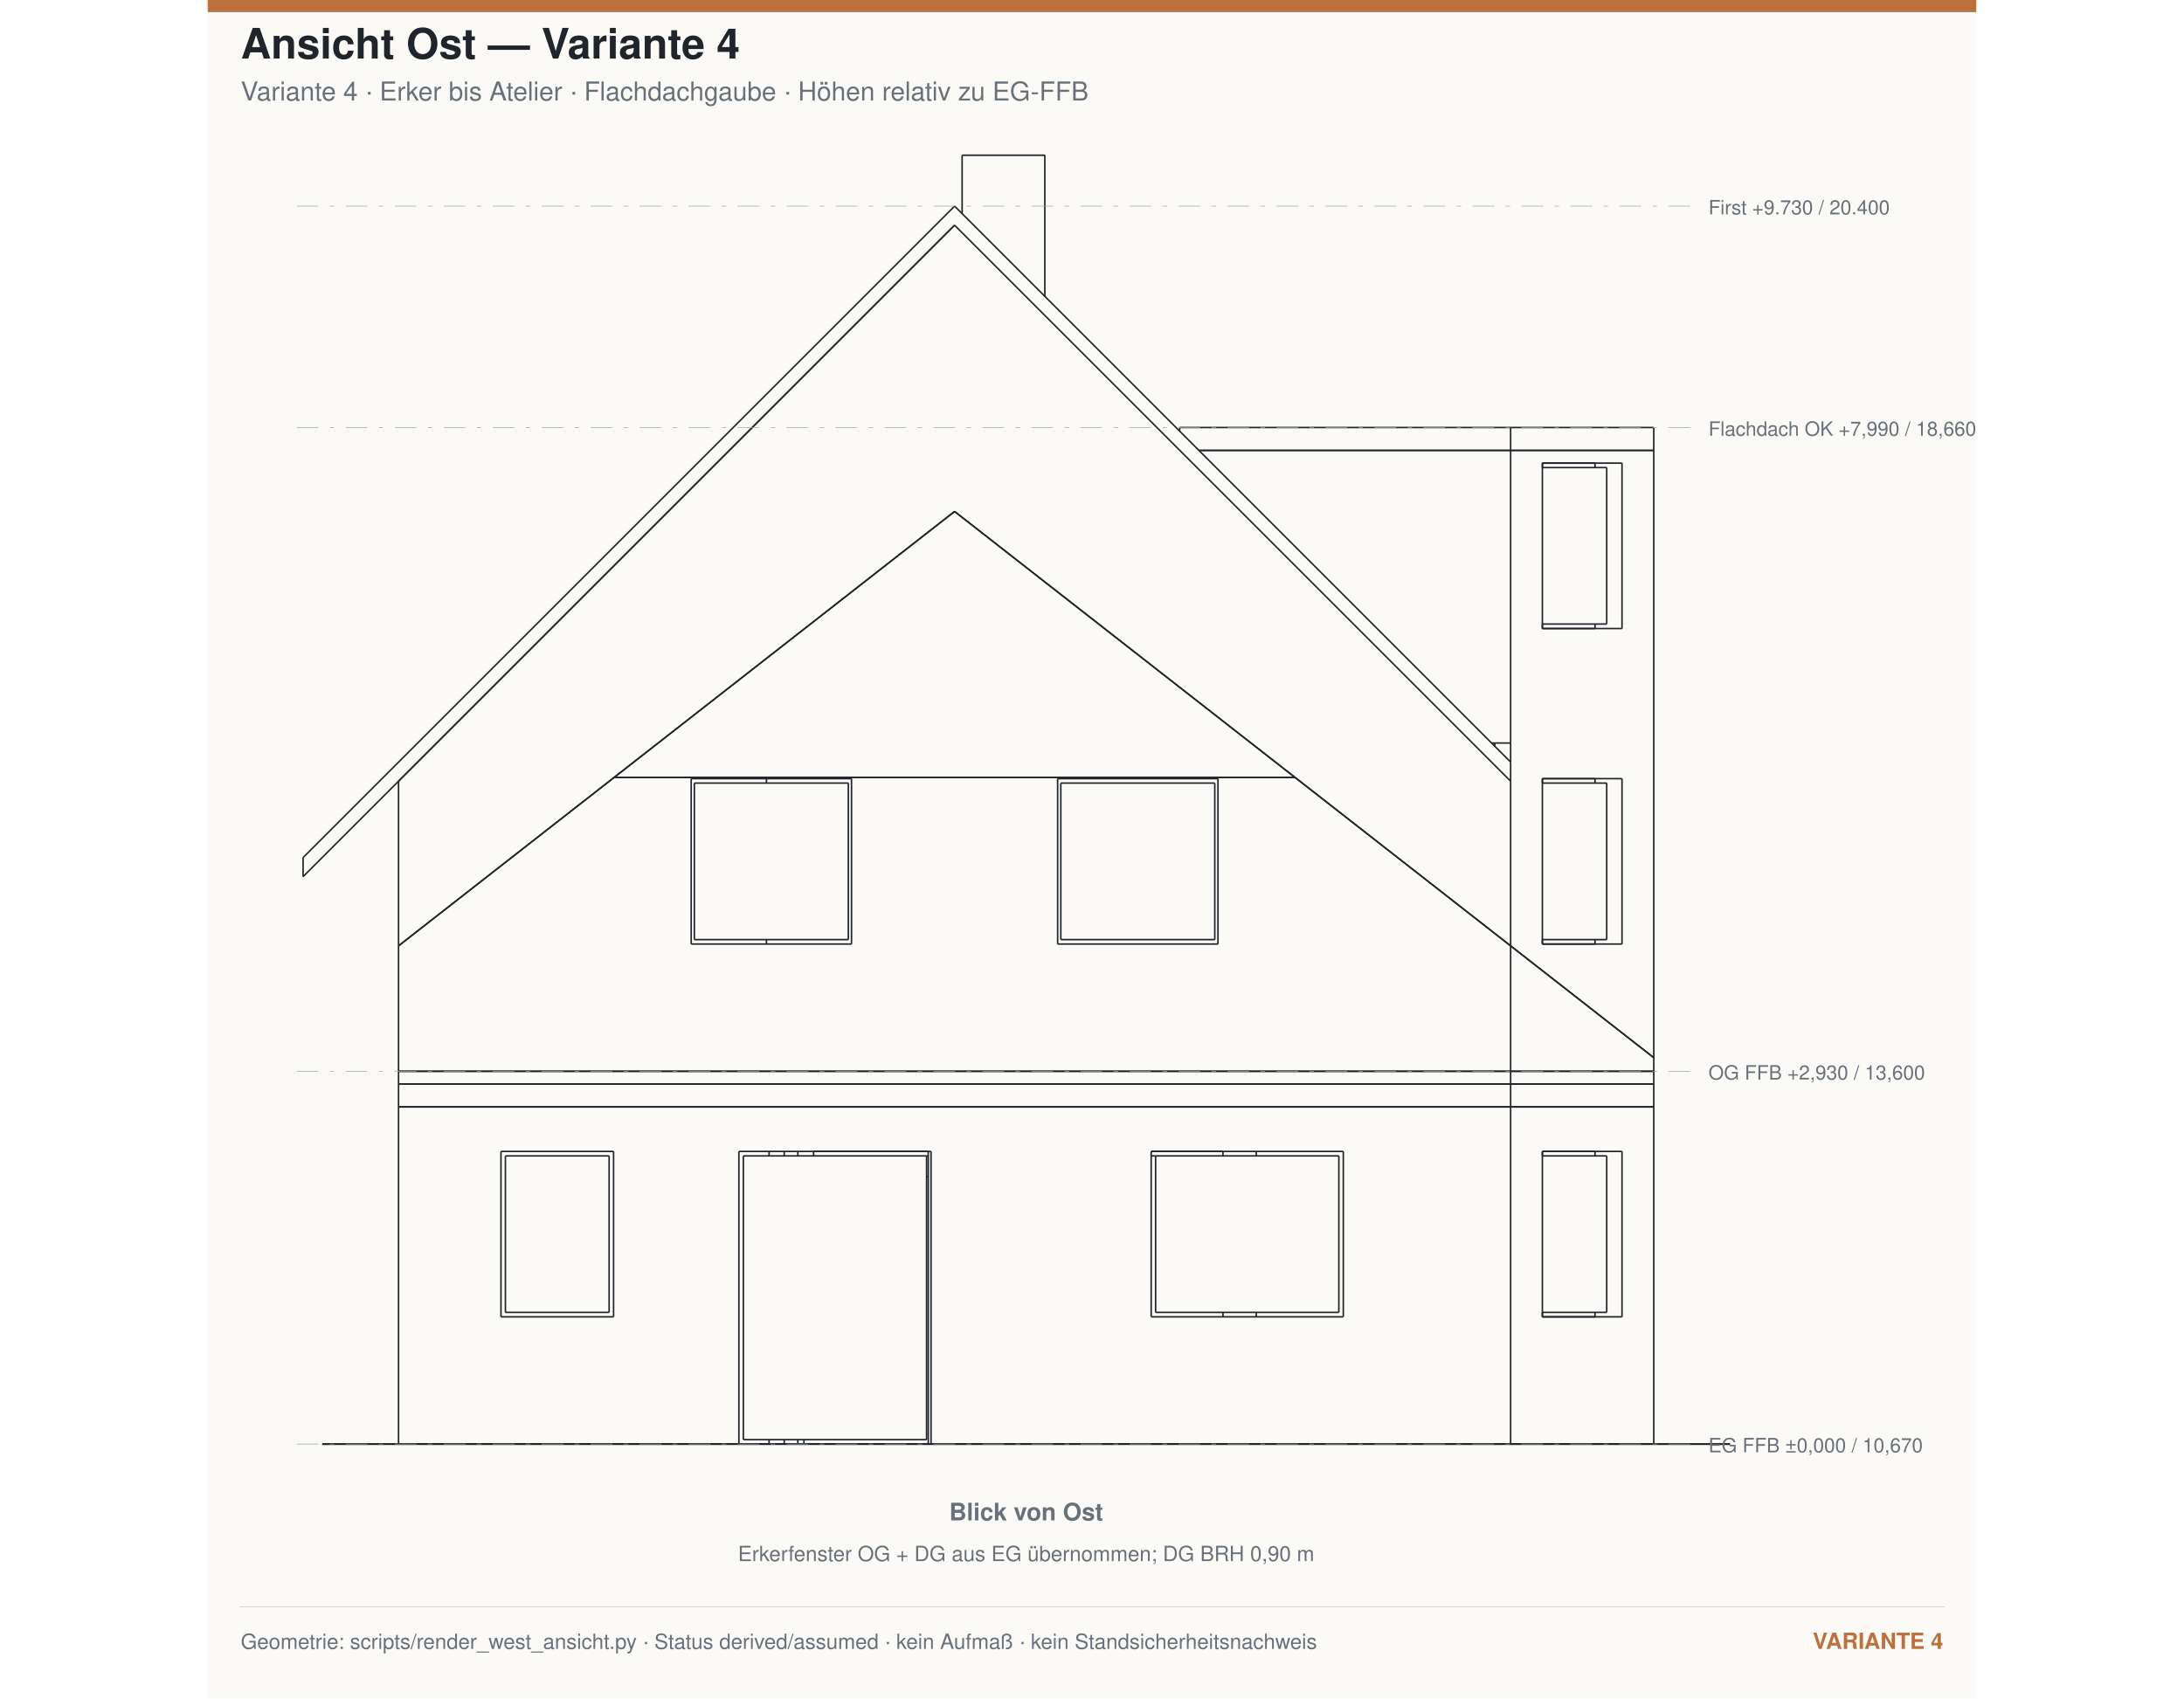
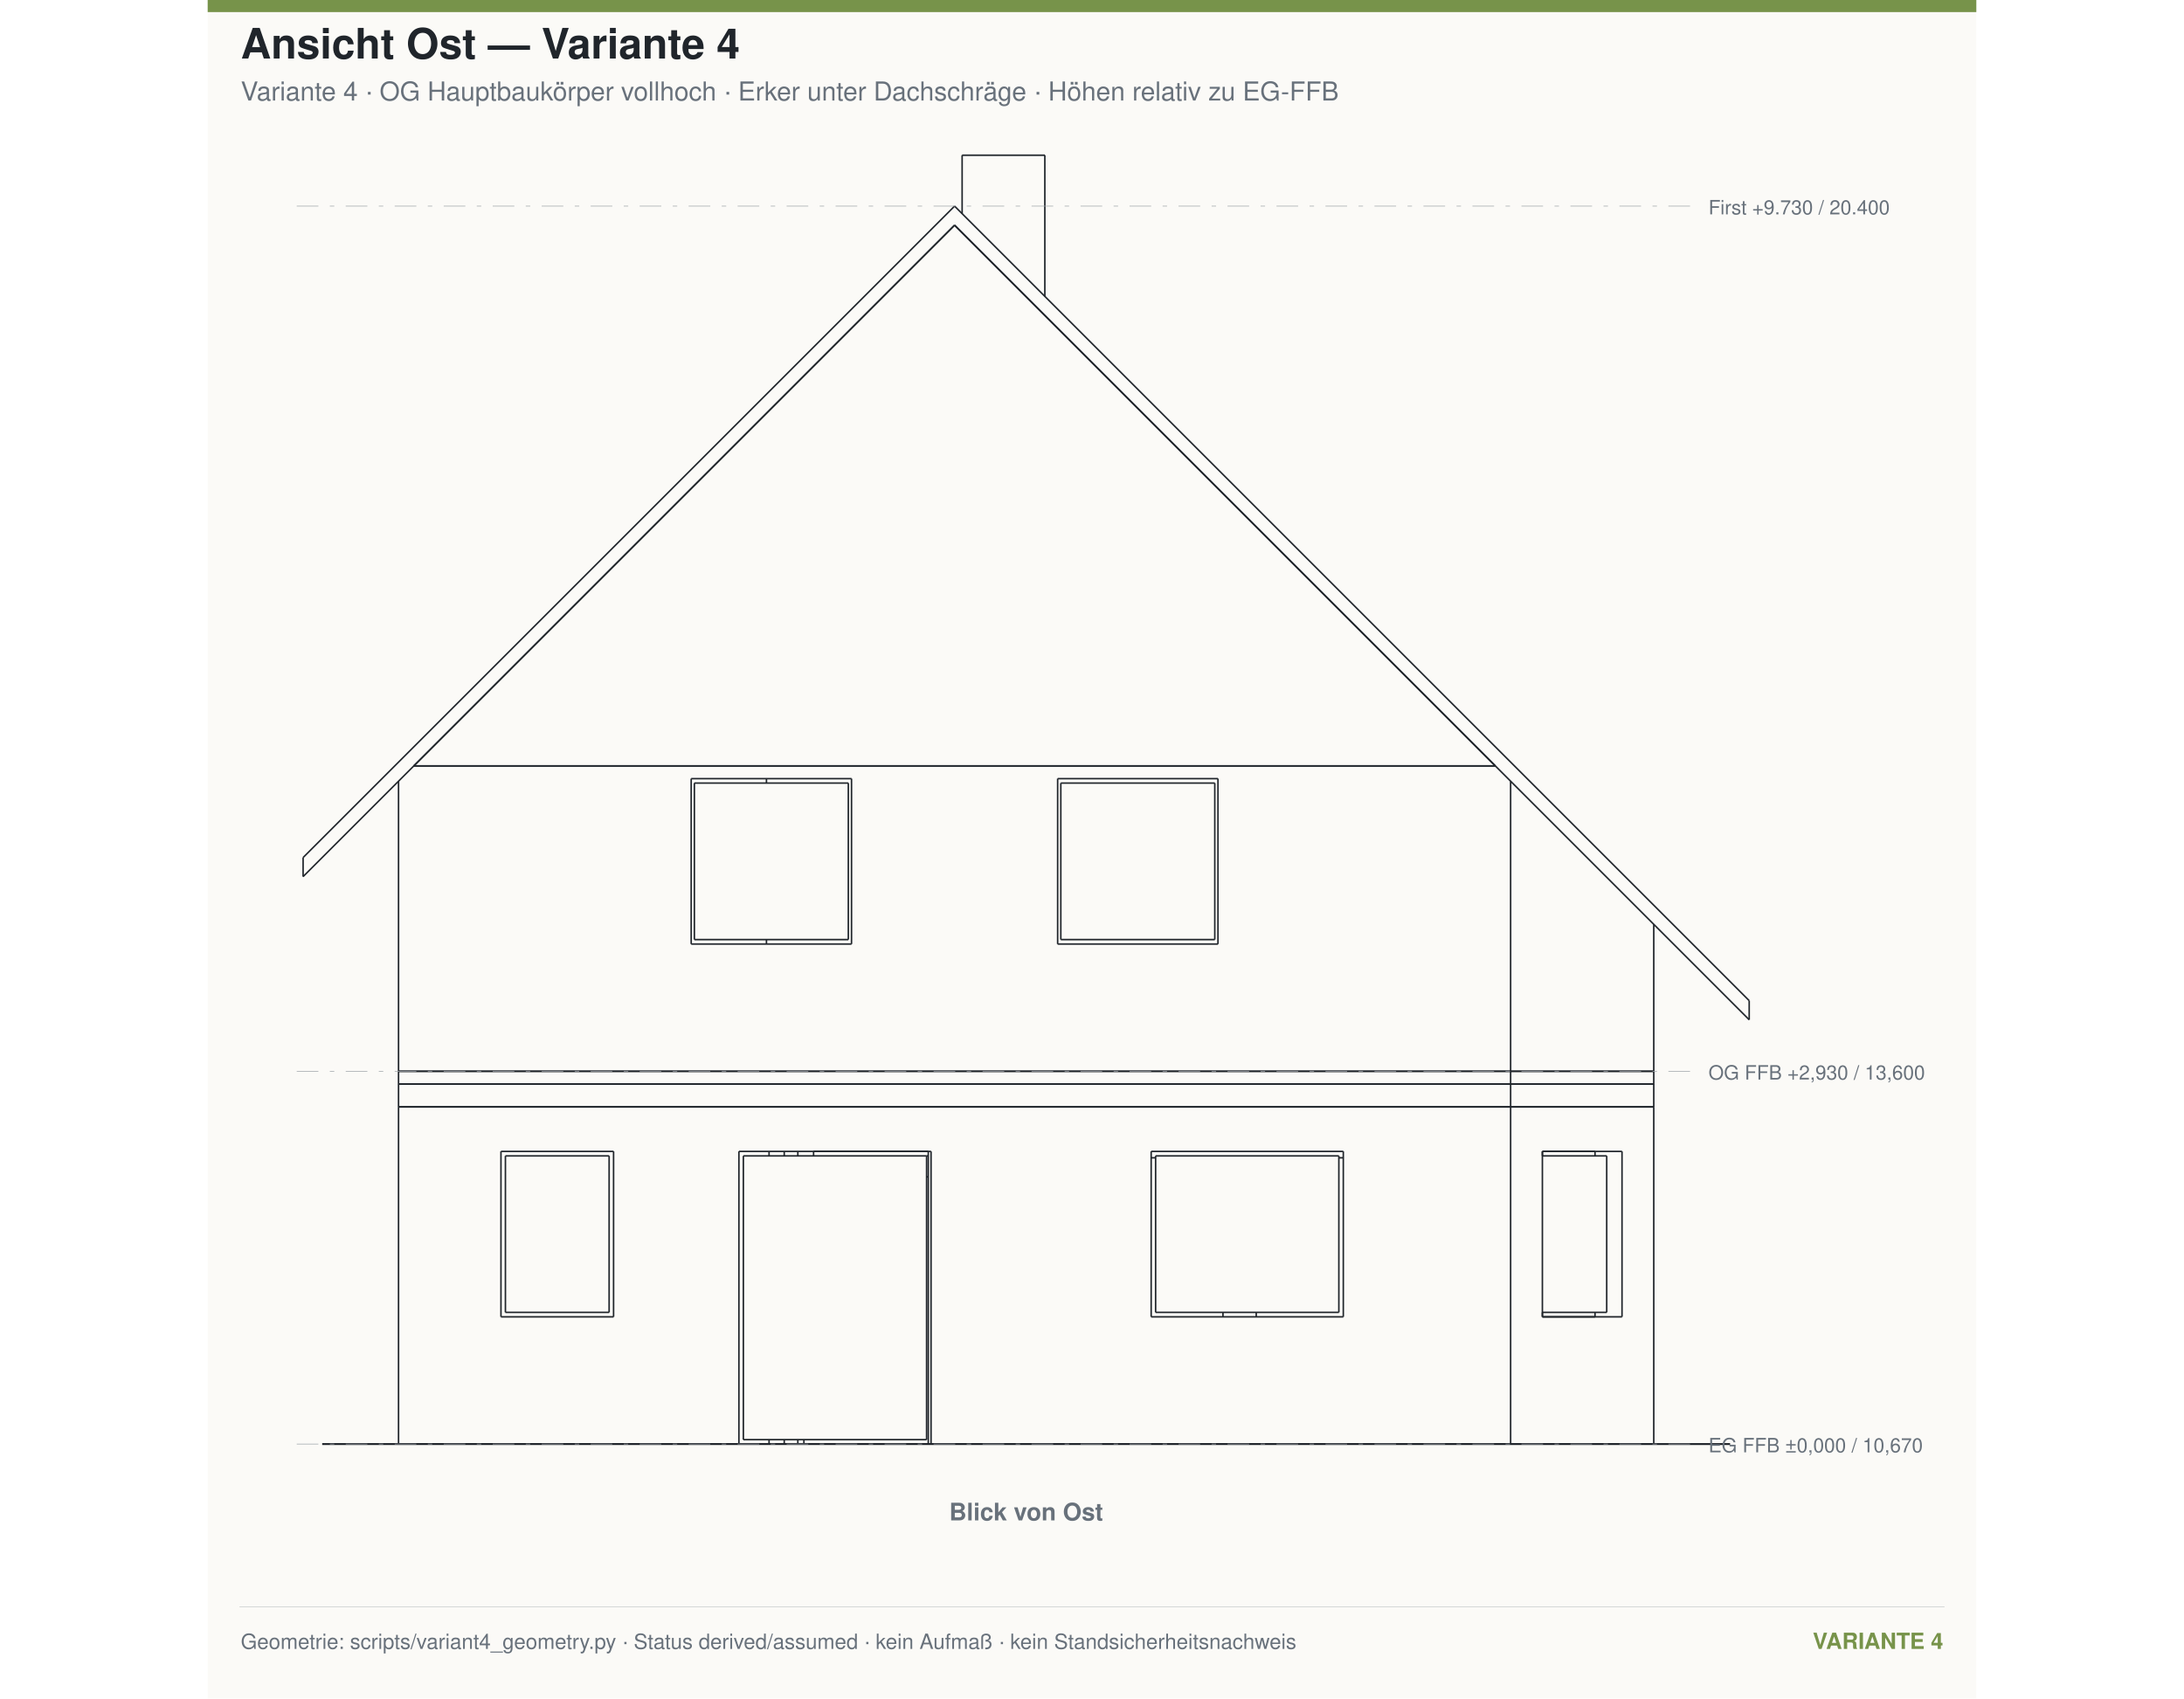
<svg xmlns="http://www.w3.org/2000/svg" width="1800" height="1400" viewBox="-1500 -11350 13900 13350">
  <g id="blattkopf" data-inhalt-oben="-10350">
    <rect x="-1500" y="-11350" width="13900" height="13350" fill="#fbfaf7" />
-     <rect x="-1500" y="-11350" width="13900" height="95" fill="#bd703b" />
+     <rect x="-1500" y="-11350" width="13900" height="95" fill="#77934a" />
    <text x="-1240.0" y="-10890.0" font-family="Helvetica,Arial,sans-serif" font-size="330" text-anchor="start" fill="#20252b" font-weight="700">Ansicht Ost — Variante 4</text>
-     <text x="-1240.0" y="-10560.0" font-family="Helvetica,Arial,sans-serif" font-size="205" text-anchor="start" fill="#68717b" font-weight="400">Variante 4 · Erker bis Atelier · Flachdachgaube · Höhen relativ zu EG-FFB</text>
+     <text x="-1240.0" y="-10560.0" font-family="Helvetica,Arial,sans-serif" font-size="205" text-anchor="start" fill="#68717b" font-weight="400">Variante 4 · OG Hauptbaukörper vollhoch · Erker unter Dachschräge · Höhen relativ zu EG-FFB</text>
  </g>
  <g transform="matrix(0,-1,1,0,0,0)">
    <g fill="none" stroke="#20252b" stroke-linecap="butt" stroke-linejoin="miter" stroke-width="12" transform="scale(1, -1)">
      <path id="1" d=" M 0 0 L 2650 0 " />
      <path id="2" d=" M 0 0 L 0 -2675 " />
      <path id="3" d=" M 2650 0 L 2650 -8740 " />
      <path id="4" d=" M 2650 -8740 L 2650 -9865 " />
      <path id="5" d=" M 2300 -2675 L 0 -2675 " />
      <path id="6" d=" M 2300 -2675 L 2300 -4185 " />
      <path id="7" d=" M 0 -8740 L 2650 -8740 " />
      <path id="8" d=" M 2300 -4185 L 0 -4185 " />
      <path id="9" d=" M 0 -4185 L 0 -8740 " />
      <path id="10" d=" M 2300 -805 L 2300 -1690 " />
      <path id="11" d=" M 2300 -805 L 1000 -805 " />
      <path id="12" d=" M 2300 -1690 L 1000 -1690 " />
      <path id="13" d=" M 1000 -805 L 1000 -1690 " />
      <path id="14" d=" M 2300 -5915 L 2300 -7425 " />
      <path id="15" d=" M 2300 -7425 L 1000 -7425 " />
      <path id="16" d=" M 1000 -5915 L 1000 -7425 " />
      <path id="17" d=" M 2300 -5915 L 1000 -5915 " />
      <path id="18" d=" M 2300 -4163.13 L 2300 -3261.87 " />
      <path id="19" d=" M 0 -8740 L 0 -9865 " />
      <path id="20" d=" M 0 -9865 L 2650 -9865 " />
      <path id="21" d=" M 2300 -8989.61 L 2300 -9615.39 " />
      <path id="22" d=" M 2300 -9615.39 L 1000 -9615.39 " />
      <path id="23" d=" M 1000 -8989.61 L 1000 -9615.39 " />
      <path id="24" d=" M 2300 -8989.61 L 1000 -8989.61 " />
      <path id="25" d=" M 2300 -8989.61 L 2265 -8989.61 " />
      <path id="26" d=" M 1035 -8989.61 L 1000 -8989.61 " />
      <path id="27" d=" M 2300 -9403.26 L 2265 -9403.26 " />
      <path id="28" d=" M 1035 -9403.26 L 1000 -9403.26 " />
      <path id="29" d=" M 2300 -9403.26 L 2300 -8989.61 " />
      <path id="30" d=" M 1000 -9403.26 L 1000 -8989.61 " />
      <path id="31" d=" M 1000 -6740.74 L 1035 -6740.74 " />
-       <path id="32" d=" M 2265 -6740.74 L 2300 -6740.74 " />
-       <path id="33" d=" M 2300 -6479.28 L 2265 -6479.28 " />
-       <path id="34" d=" M 1035 -6479.28 L 1000 -6479.28 " />
-       <path id="35" d=" M 2300 -6479.28 L 2300 -5915 " />
-       <path id="36" d=" M 0 -3031.26 L 35 -3031.26 " />
-       <path id="37" d=" M 2265 -3031.26 L 2300 -3031.26 " />
-       <path id="38" d=" M 0 -2912 L 0 -3031.26 " />
-       <path id="39" d=" M 0 -3138.13 L 35 -3138.13 " />
-       <path id="40" d=" M 2265 -3138.13 L 2300 -3138.13 " />
-       <path id="41" d=" M 0 -3031.26 L 0 -3138.13 " />
-       <path id="42" d=" M 2265 -3261.87 L 2300 -3261.87 " />
-       <path id="43" d=" M 0 -3138.13 L 0 -3185.86 " />
-       <path id="44" d=" M 0 -4163.13 L 2300 -4163.13 " />
-       <path id="45" d=" M 0 -4163.13 L 0 -4185 " />
-       <path id="46" d=" M 0 -2912 L 35 -2912 " />
-       <path id="47" d=" M 2265 -2912 L 2300 -2912 " />
-       <path id="48" d=" M 0 -2675 L 0 -2912 " />
-       <path id="49" d=" M 1035 -840 L 2265 -840 " />
-       <path id="50" d=" M 1035 -1655 L 2265 -1655 " />
-       <path id="51" d=" M 1035 -840 L 1035 -1655 " />
-       <path id="52" d=" M 2265 -840 L 2265 -1655 " />
-       <path id="53" d=" M 1035 -5950 L 2265 -5950 " />
-       <path id="54" d=" M 1035 -7390 L 2265 -7390 " />
-       <path id="55" d=" M 1035 -5950 L 1035 -7390 " />
-       <path id="56" d=" M 2265 -5950 L 2265 -7390 " />
-       <path id="57" d=" M 1035 -9495.19 L 2265 -9495.19 " />
-       <path id="58" d=" M 1035 -8989.61 L 1035 -9495.19 " />
-       <path id="59" d=" M 2265 -8989.61 L 2265 -9495.19 " />
-       <path id="60" d=" M 2265 -4163.13 L 2265 -4150 " />
-       <path id="61" d=" M 35 -2710 L 2265 -2710 " />
-       <path id="62" d=" M 35 -4150 L 2265 -4150 " />
-       <path id="63" d=" M 35 -2710 L 35 -4150 " />
-       <path id="64" d=" M 2265 -2710 L 2265 -4150 " />
-       <path id="65" d=" M 2265 -5950 L 2265 -5915 " />
-       <path id="66" d=" M 0 -3185.86 L 35 -3185.86 " />
-       <path id="67" d=" M 0 -3185.86 L 0 -4163.13 " />
-       <path id="68" d=" M 2100 -4150 L 2100 -4163.13 " />
-       <path id="69" d=" M 2650 0 L 2830 0 " />
-       <path id="70" d=" M 2650 -8740 L 2830 -8740 " />
-       <path id="71" d=" M 2650 0 L 2650 -8740 " />
-       <path id="72" d=" M 2830 0 L 2830 -8740 " />
-       <path id="73" d=" M 2650 -8740 L 2650 -9865 " />
-       <path id="74" d=" M 2830 -8740 L 2830 -9865 " />
-       <path id="75" d=" M 2650 -9865 L 2830 -9865 " />
-       <path id="76" d=" M 2830 0 L 2930 0 " />
-       <path id="77" d=" M 2830 -8740 L 2930 -8740 " />
-       <path id="78" d=" M 2830 0 L 2830 -8740 " />
-       <path id="79" d=" M 2930 0 L 2930 -8740 " />
-       <path id="80" d=" M 2830 -8740 L 2830 -9865 " />
-       <path id="81" d=" M 2930 -8740 L 2930 -9865 " />
-       <path id="82" d=" M 2830 -9865 L 2930 -9865 " />
-       <path id="83" d=" M 2930 0 L 3915.81 0 " />
-       <path id="84" d=" M 2930 -8740 L 2930 -9865 " />
-       <path id="85" d=" M 2930 0 L 2930 -8740 " />
-       <path id="86" d=" M 2930 -8740 L 3915.81 -8740 " />
-       <path id="87" d=" M 5240 -7045.11 L 3915.81 -8740 " />
-       <path id="88" d=" M 5240 -1694.89 L 5240 -7045.11 " />
-       <path id="89" d=" M 3915.81 0 L 5240 -1694.89 " />
-       <path id="90" d=" M 5230 -2300 L 5230 -3560 " />
-       <path id="91" d=" M 5230 -2300 L 3930 -2300 " />
-       <path id="92" d=" M 5230 -3560 L 3930 -3560 " />
-       <path id="93" d=" M 3930 -2300 L 3930 -3560 " />
-       <path id="94" d=" M 5230 -5180 L 5230 -6440 " />
-       <path id="95" d=" M 5230 -5180 L 3930 -5180 " />
-       <path id="96" d=" M 5230 -6440 L 3930 -6440 " />
-       <path id="97" d=" M 3930 -5180 L 3930 -6440 " />
-       <path id="98" d=" M 2930 -9865 L 3036.86 -9865 " />
-       <path id="99" d=" M 3915.81 -8740 L 3036.86 -9865 " />
-       <path id="100" d=" M 3930 -2891.5 L 3965 -2891.5 " />
-       <path id="101" d=" M 5195 -2891.5 L 5230 -2891.5 " />
-       <path id="102" d=" M 3036.86 -9865 L 3915.81 -8740 " />
-       <path id="103" d=" M 3915.81 -8740 L 7330.03 -4370 " />
-       <path id="104" d=" M 5230 -9403.26 L 5230 -8989.61 " />
-       <path id="105" d=" M 3930 -9403.26 L 3930 -8989.61 " />
-       <path id="106" d=" M 7710 -9403.26 L 7710 -8989.61 " />
-       <path id="107" d=" M 6410 -9403.26 L 6410 -8989.61 " />
-       <path id="108" d=" M 7710 -8989.61 L 7675 -8989.61 " />
-       <path id="109" d=" M 6445 -8989.61 L 6410 -8989.61 " />
-       <path id="110" d=" M 5230 -8989.61 L 5195 -8989.61 " />
-       <path id="111" d=" M 3965 -8989.61 L 3930 -8989.61 " />
-       <path id="112" d=" M 3036.86 -9865 L 7810 -9865 " />
-       <path id="113" d=" M 7810 -8740 L 7810 -9865 " />
-       <path id="114" d=" M 5360 -8740 L 5510 -8740 " />
-       <path id="115" d=" M 5510 -8740 L 7810 -8740 " />
-       <path id="116" d=" M 7710 -8989.61 L 7710 -9615.39 " />
-       <path id="117" d=" M 7710 -9615.39 L 6410 -9615.39 " />
-       <path id="118" d=" M 6410 -8989.61 L 6410 -9615.39 " />
-       <path id="119" d=" M 7710 -8989.61 L 6410 -8989.61 " />
-       <path id="120" d=" M 5230 -8989.61 L 5230 -9615.39 " />
-       <path id="121" d=" M 5230 -9615.39 L 3930 -9615.39 " />
-       <path id="122" d=" M 3930 -8989.61 L 3930 -9615.39 " />
-       <path id="123" d=" M 5230 -8989.61 L 3930 -8989.61 " />
-       <path id="124" d=" M 3915.81 -8740 L 5210 -8740 " />
-       <path id="125" d=" M 7330.03 -4370 L 3915.81 0 " />
-       <path id="126" d=" M 9580 -4370 L 5210 2.27374e-13 " />
-       <path id="127" d=" M 3915.81 0 L 5210 0 " />
-       <path id="128" d=" M 5484.26 -8615.74 L 5510 -8615.74 " />
-       <path id="129" d=" M 5230 -9403.26 L 5195 -9403.26 " />
-       <path id="130" d=" M 3965 -9403.26 L 3930 -9403.26 " />
-       <path id="131" d=" M 7710 -9403.26 L 7675 -9403.26 " />
-       <path id="132" d=" M 6445 -9403.26 L 6410 -9403.26 " />
-       <path id="133" d=" M 7810 -6290 L 7810 -8740 " />
-       <path id="134" d=" M 5510 -8590 L 5510 -8740 " />
-       <path id="135" d=" M 3965 -9495.19 L 5195 -9495.19 " />
-       <path id="136" d=" M 3965 -8989.61 L 3965 -9495.19 " />
-       <path id="137" d=" M 5195 -8989.61 L 5195 -9495.19 " />
-       <path id="138" d=" M 6445 -9495.19 L 7675 -9495.19 " />
-       <path id="139" d=" M 6445 -8989.61 L 6445 -9495.19 " />
-       <path id="140" d=" M 7675 -8989.61 L 7675 -9495.19 " />
-       <path id="141" d=" M 7961 -6139 L 7990 -6139 " />
-       <path id="142" d=" M 7990 -6139 L 7990 -8740 " />
-       <path id="143" d=" M 7810 -8740 L 7990 -8740 " />
-       <path id="144" d=" M 7810 -6290 L 7810 -8740 " />
-       <path id="145" d=" M 7810 -9865 L 7990 -9865 " />
-       <path id="146" d=" M 7810 -8740 L 7810 -9865 " />
-       <path id="147" d=" M 7990 -8740 L 7990 -9865 " />
-       <path id="148" d=" M 9670.65 -4429.35 L 10130 -4429.35 " />
-       <path id="149" d=" M 10130 -4429.35 L 10130 -5079.35 " />
-       <path id="150" d=" M 9020.65 -5079.35 L 10130 -5079.35 " />
-       <path id="151" d=" M 4610 750 L 4460 750 " />
-       <path id="152" d=" M 4460 750 L 9580 -4370 " />
-       <path id="153" d=" M 9580 -4370 L 5210 -8740 " />
-       <path id="154" d=" M 5210 -8740 L 5360 -8740 " />
-       <path id="155" d=" M 5360 -8740 L 9730 -4370 " />
-       <path id="156" d=" M 9730 -4370 L 4610 750 " />
-       <path id="157" d=" M 3965 -2325 L 5195 -2325 " />
-       <path id="158" d=" M 5195 -2325 L 5195 -3535 " />
-       <path id="159" d=" M 3965 -3535 L 5195 -3535 " />
-       <path id="160" d=" M 3965 -2325 L 3965 -3535 " />
-       <path id="161" d=" M 3965 -5205 L 5195 -5205 " />
-       <path id="162" d=" M 5195 -5205 L 5195 -6415 " />
-       <path id="163" d=" M 3965 -6415 L 5195 -6415 " />
-       <path id="164" d=" M 3965 -5205 L 3965 -6415 " />
-       <path id="165" d=" M 5240 -1694.89 L 5240 -7045.11 " />
-       <path id="166" d=" M 7330.03 -4370 L 5240 -7045.11 " />
-       <path id="167" d=" M 5240 -1694.89 L 7330.03 -4370 " />
+       <path id="32" d=" M 1035 -6479.28 L 1000 -6479.28 " />
+       <path id="33" d=" M 1035 -840 L 2265 -840 " />
+       <path id="34" d=" M 1035 -1655 L 2265 -1655 " />
+       <path id="35" d=" M 1035 -840 L 1035 -1655 " />
+       <path id="36" d=" M 2265 -840 L 2265 -1655 " />
+       <path id="37" d=" M 1035 -5950 L 2265 -5950 " />
+       <path id="38" d=" M 1035 -7390 L 2265 -7390 " />
+       <path id="39" d=" M 1035 -5950 L 1035 -7390 " />
+       <path id="40" d=" M 2265 -5950 L 2265 -7390 " />
+       <path id="41" d=" M 1035 -9495.19 L 2265 -9495.19 " />
+       <path id="42" d=" M 1035 -8989.61 L 1035 -9495.19 " />
+       <path id="43" d=" M 2265 -8989.61 L 2265 -9495.19 " />
+       <path id="44" d=" M 2265 -4163.13 L 2265 -4150 " />
+       <path id="45" d=" M 35 -2710 L 2265 -2710 " />
+       <path id="46" d=" M 35 -4150 L 2265 -4150 " />
+       <path id="47" d=" M 35 -2710 L 35 -4150 " />
+       <path id="48" d=" M 2265 -2710 L 2265 -4150 " />
+       <path id="49" d=" M 0 -3031.26 L 35 -3031.26 " />
+       <path id="50" d=" M 2265 -3031.26 L 2300 -3031.26 " />
+       <path id="51" d=" M 0 -2912 L 0 -3031.26 " />
+       <path id="52" d=" M 0 -3138.13 L 35 -3138.13 " />
+       <path id="53" d=" M 2265 -3138.13 L 2300 -3138.13 " />
+       <path id="54" d=" M 0 -3031.26 L 0 -3138.13 " />
+       <path id="55" d=" M 2265 -3261.87 L 2300 -3261.87 " />
+       <path id="56" d=" M 0 -3138.13 L 0 -3185.86 " />
+       <path id="57" d=" M 0 -4163.13 L 2300 -4163.13 " />
+       <path id="58" d=" M 0 -4163.13 L 0 -4185 " />
+       <path id="59" d=" M 0 -2912 L 35 -2912 " />
+       <path id="60" d=" M 2265 -2912 L 2300 -2912 " />
+       <path id="61" d=" M 0 -2675 L 0 -2912 " />
+       <path id="62" d=" M 0 -3185.86 L 35 -3185.86 " />
+       <path id="63" d=" M 0 -3185.86 L 0 -4163.13 " />
+       <path id="64" d=" M 2100 -4150 L 2100 -4163.13 " />
+       <path id="65" d=" M 2650 0 L 2830 0 " />
+       <path id="66" d=" M 2650 -8740 L 2830 -8740 " />
+       <path id="67" d=" M 2650 0 L 2650 -8740 " />
+       <path id="68" d=" M 2830 0 L 2830 -8740 " />
+       <path id="69" d=" M 2650 -8740 L 2650 -9865 " />
+       <path id="70" d=" M 2830 -8740 L 2830 -9865 " />
+       <path id="71" d=" M 2650 -9865 L 2830 -9865 " />
+       <path id="72" d=" M 2250 -7425 L 2250 -7390 " />
+       <path id="73" d=" M 2250 -5950 L 2250 -5915 " />
+       <path id="74" d=" M 2930 0 L 5210 0 " />
+       <path id="75" d=" M 2930 -8740 L 2930 -9865 " />
+       <path id="76" d=" M 2930 0 L 2930 -8740 " />
+       <path id="77" d=" M 2930 -8740 L 5210 -8740 " />
+       <path id="78" d=" M 5330 -120 L 5330 -8620 " />
+       <path id="79" d=" M 5230 -2300 L 5230 -3560 " />
+       <path id="80" d=" M 5230 -3560 L 3930 -3560 " />
+       <path id="81" d=" M 3930 -2300 L 3930 -3560 " />
+       <path id="82" d=" M 5230 -2300 L 3930 -2300 " />
+       <path id="83" d=" M 5230 -5180 L 5230 -6440 " />
+       <path id="84" d=" M 5230 -6440 L 3930 -6440 " />
+       <path id="85" d=" M 3930 -5180 L 3930 -6440 " />
+       <path id="86" d=" M 5230 -5180 L 3930 -5180 " />
+       <path id="87" d=" M 2930 -9865 L 4085 -9865 " />
+       <path id="88" d=" M 5330 -120 L 5330 -8620 " />
+       <path id="89" d=" M 9580 -4370 L 5330 -120 " />
+       <path id="90" d=" M 5330 -8620 L 9580 -4370 " />
+       <path id="91" d=" M 3930 -2891.5 L 3965 -2891.5 " />
+       <path id="92" d=" M 5195 -2891.5 L 5230 -2891.5 " />
+       <path id="93" d=" M 2830 0 L 2930 0 " />
+       <path id="94" d=" M 2830 -8740 L 2930 -8740 " />
+       <path id="95" d=" M 2830 0 L 2830 -8740 " />
+       <path id="96" d=" M 2930 0 L 2930 -8740 " />
+       <path id="97" d=" M 2830 -9865 L 2930 -9865 " />
+       <path id="98" d=" M 2830 -8740 L 2830 -9865 " />
+       <path id="99" d=" M 2930 -8740 L 2930 -9865 " />
+       <path id="100" d=" M 3965 -2325 L 5195 -2325 " />
+       <path id="101" d=" M 5195 -2325 L 5195 -3535 " />
+       <path id="102" d=" M 3965 -3535 L 5195 -3535 " />
+       <path id="103" d=" M 3965 -2325 L 3965 -3535 " />
+       <path id="104" d=" M 3965 -5205 L 5195 -5205 " />
+       <path id="105" d=" M 5195 -5205 L 5195 -6415 " />
+       <path id="106" d=" M 3965 -6415 L 5195 -6415 " />
+       <path id="107" d=" M 3965 -5205 L 3965 -6415 " />
+       <path id="108" d=" M 9670.65 -4429.35 L 10130 -4429.35 " />
+       <path id="109" d=" M 10130 -4429.35 L 10130 -5079.35 " />
+       <path id="110" d=" M 9020.65 -5079.35 L 10130 -5079.35 " />
+       <path id="111" d=" M 4460 750 L 9580 -4370 " />
+       <path id="112" d=" M 4610 750 L 4460 750 " />
+       <path id="113" d=" M 9580 -4370 L 3335 -10615 " />
+       <path id="114" d=" M 3335 -10615 L 3485 -10615 " />
+       <path id="115" d=" M 3485 -10615 L 9730 -4370 " />
+       <path id="116" d=" M 9730 -4370 L 4610 750 " />
    </g>
  </g>
  <line x1="-600.0" y1="0.0" x2="10465.0" y2="0.0" stroke="#20252b" stroke-width="15" />
  <line x1="-800.0" y1="0.0" x2="10215.0" y2="0.0" stroke="#9da3a8" stroke-width="5" stroke-dasharray="170,90,35,90" />
  <text x="10295.0" y="65.0" font-family="Helvetica,Arial,sans-serif" font-size="155" text-anchor="start" fill="#68717b" font-weight="400">EG FFB ±0,000 / 10,670</text>
  <line x1="-800.0" y1="-2930.0" x2="10215.0" y2="-2930.0" stroke="#9da3a8" stroke-width="5" stroke-dasharray="170,90,35,90" />
  <text x="10295.0" y="-2865.0" font-family="Helvetica,Arial,sans-serif" font-size="155" text-anchor="start" fill="#68717b" font-weight="400">OG FFB +2,930 / 13,600</text>
-   <line x1="-800.0" y1="-7990.0" x2="10215.0" y2="-7990.0" stroke="#9da3a8" stroke-width="5" stroke-dasharray="170,90,35,90" />
-   <text x="10295.0" y="-7925.0" font-family="Helvetica,Arial,sans-serif" font-size="155" text-anchor="start" fill="#68717b" font-weight="400">Flachdach OK +7,990 / 18,660</text>
  <line x1="-800.0" y1="-9730.0" x2="10215.0" y2="-9730.0" stroke="#9da3a8" stroke-width="5" stroke-dasharray="170,90,35,90" />
  <text x="10295.0" y="-9665.0" font-family="Helvetica,Arial,sans-serif" font-size="155" text-anchor="start" fill="#68717b" font-weight="400">First +9.730 / 20.400</text>
  <text x="4932.5" y="600.0" font-family="Helvetica,Arial,sans-serif" font-size="190" text-anchor="middle" fill="#68717b" font-weight="700">Blick von Ost</text>
-   <text x="4932.5" y="920.0" font-family="Helvetica,Arial,sans-serif" font-size="165" text-anchor="middle" fill="#68717b" font-weight="400">Erkerfenster OG + DG aus EG übernommen; DG BRH 0,90 m</text>
  <g id="blattquelle">
    <line x1="-1250.0" y1="1280.0" x2="12150.0" y2="1280.0" stroke="#c7c9cb" stroke-width="5" />
-     <text x="-1240.0" y="1610.0" font-family="Helvetica,Arial,sans-serif" font-size="165" text-anchor="start" fill="#68717b" font-weight="400">Geometrie: scripts/render_west_ansicht.py · Status derived/assumed · kein Aufmaß · kein Standsicherheitsnachweis</text>
-     <text x="12140.0" y="1610.0" font-family="Helvetica,Arial,sans-serif" font-size="175" text-anchor="end" fill="#bd703b" font-weight="700">VARIANTE 4</text>
+     <text x="-1240.0" y="1610.0" font-family="Helvetica,Arial,sans-serif" font-size="165" text-anchor="start" fill="#68717b" font-weight="400">Geometrie: scripts/variant4_geometry.py · Status derived/assumed · kein Aufmaß · kein Standsicherheitsnachweis</text>
+     <text x="12140.0" y="1610.0" font-family="Helvetica,Arial,sans-serif" font-size="175" text-anchor="end" fill="#77934a" font-weight="700">VARIANTE 4</text>
  </g>
</svg>
